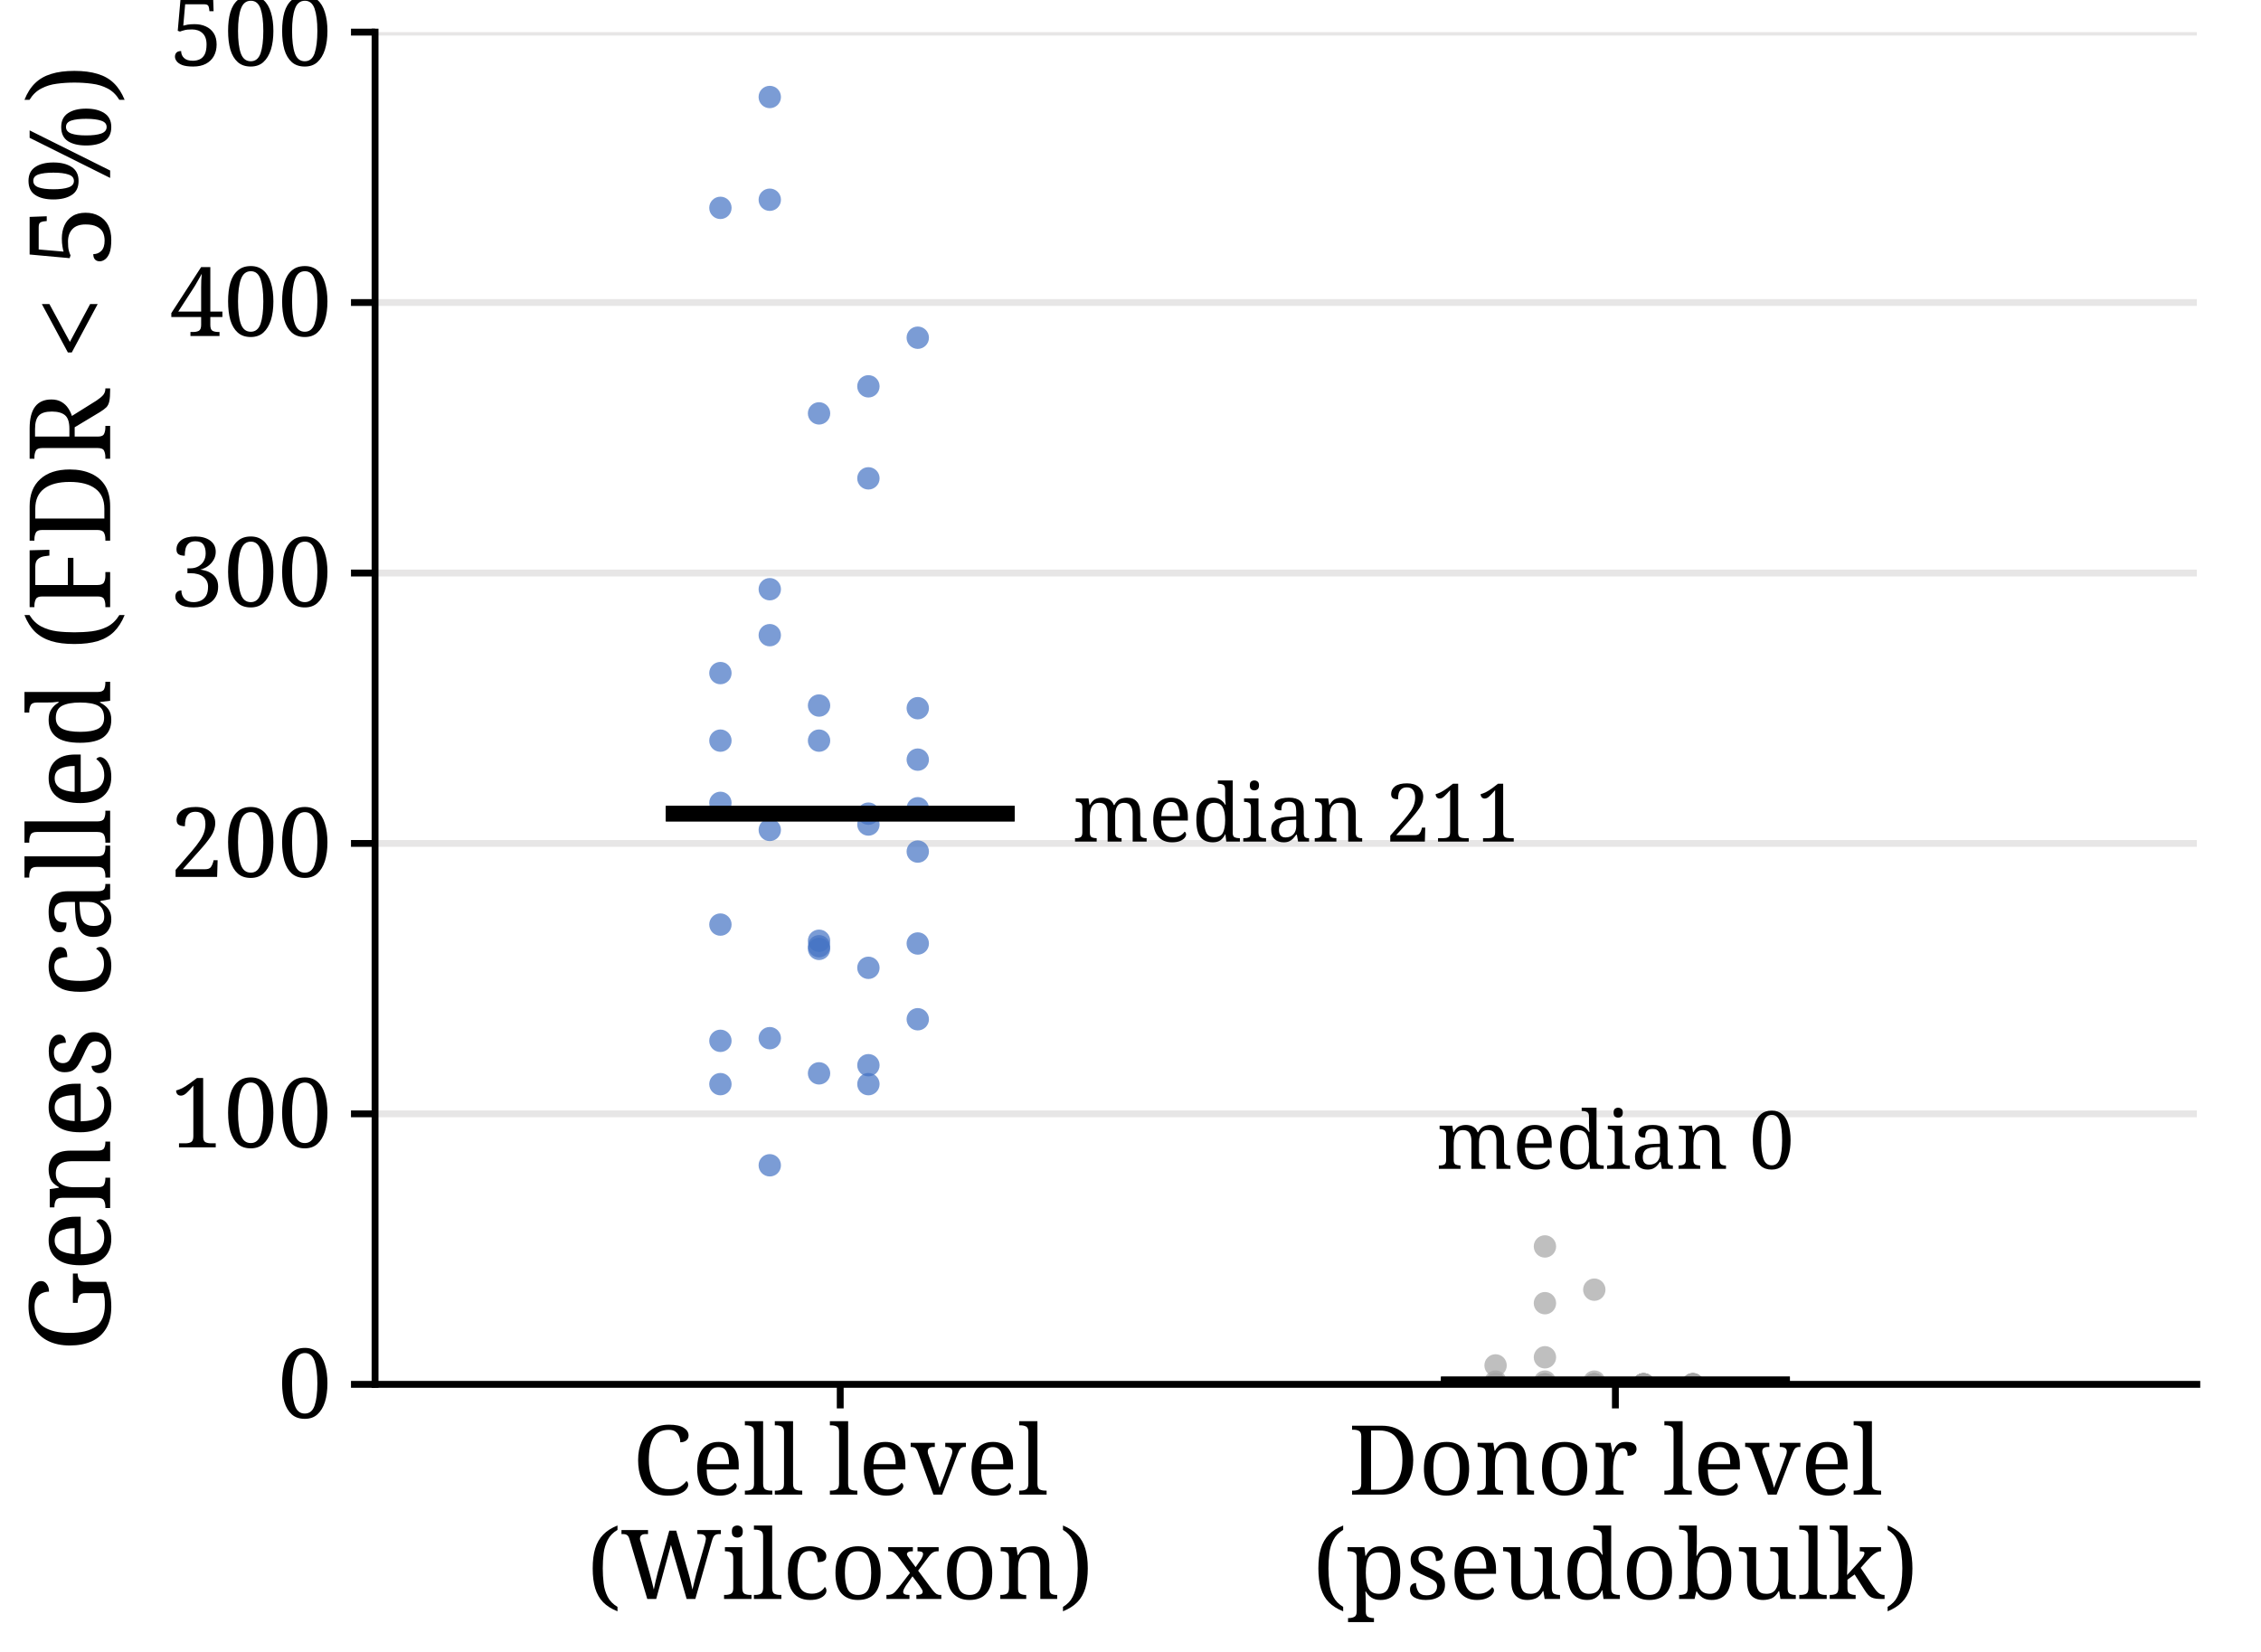
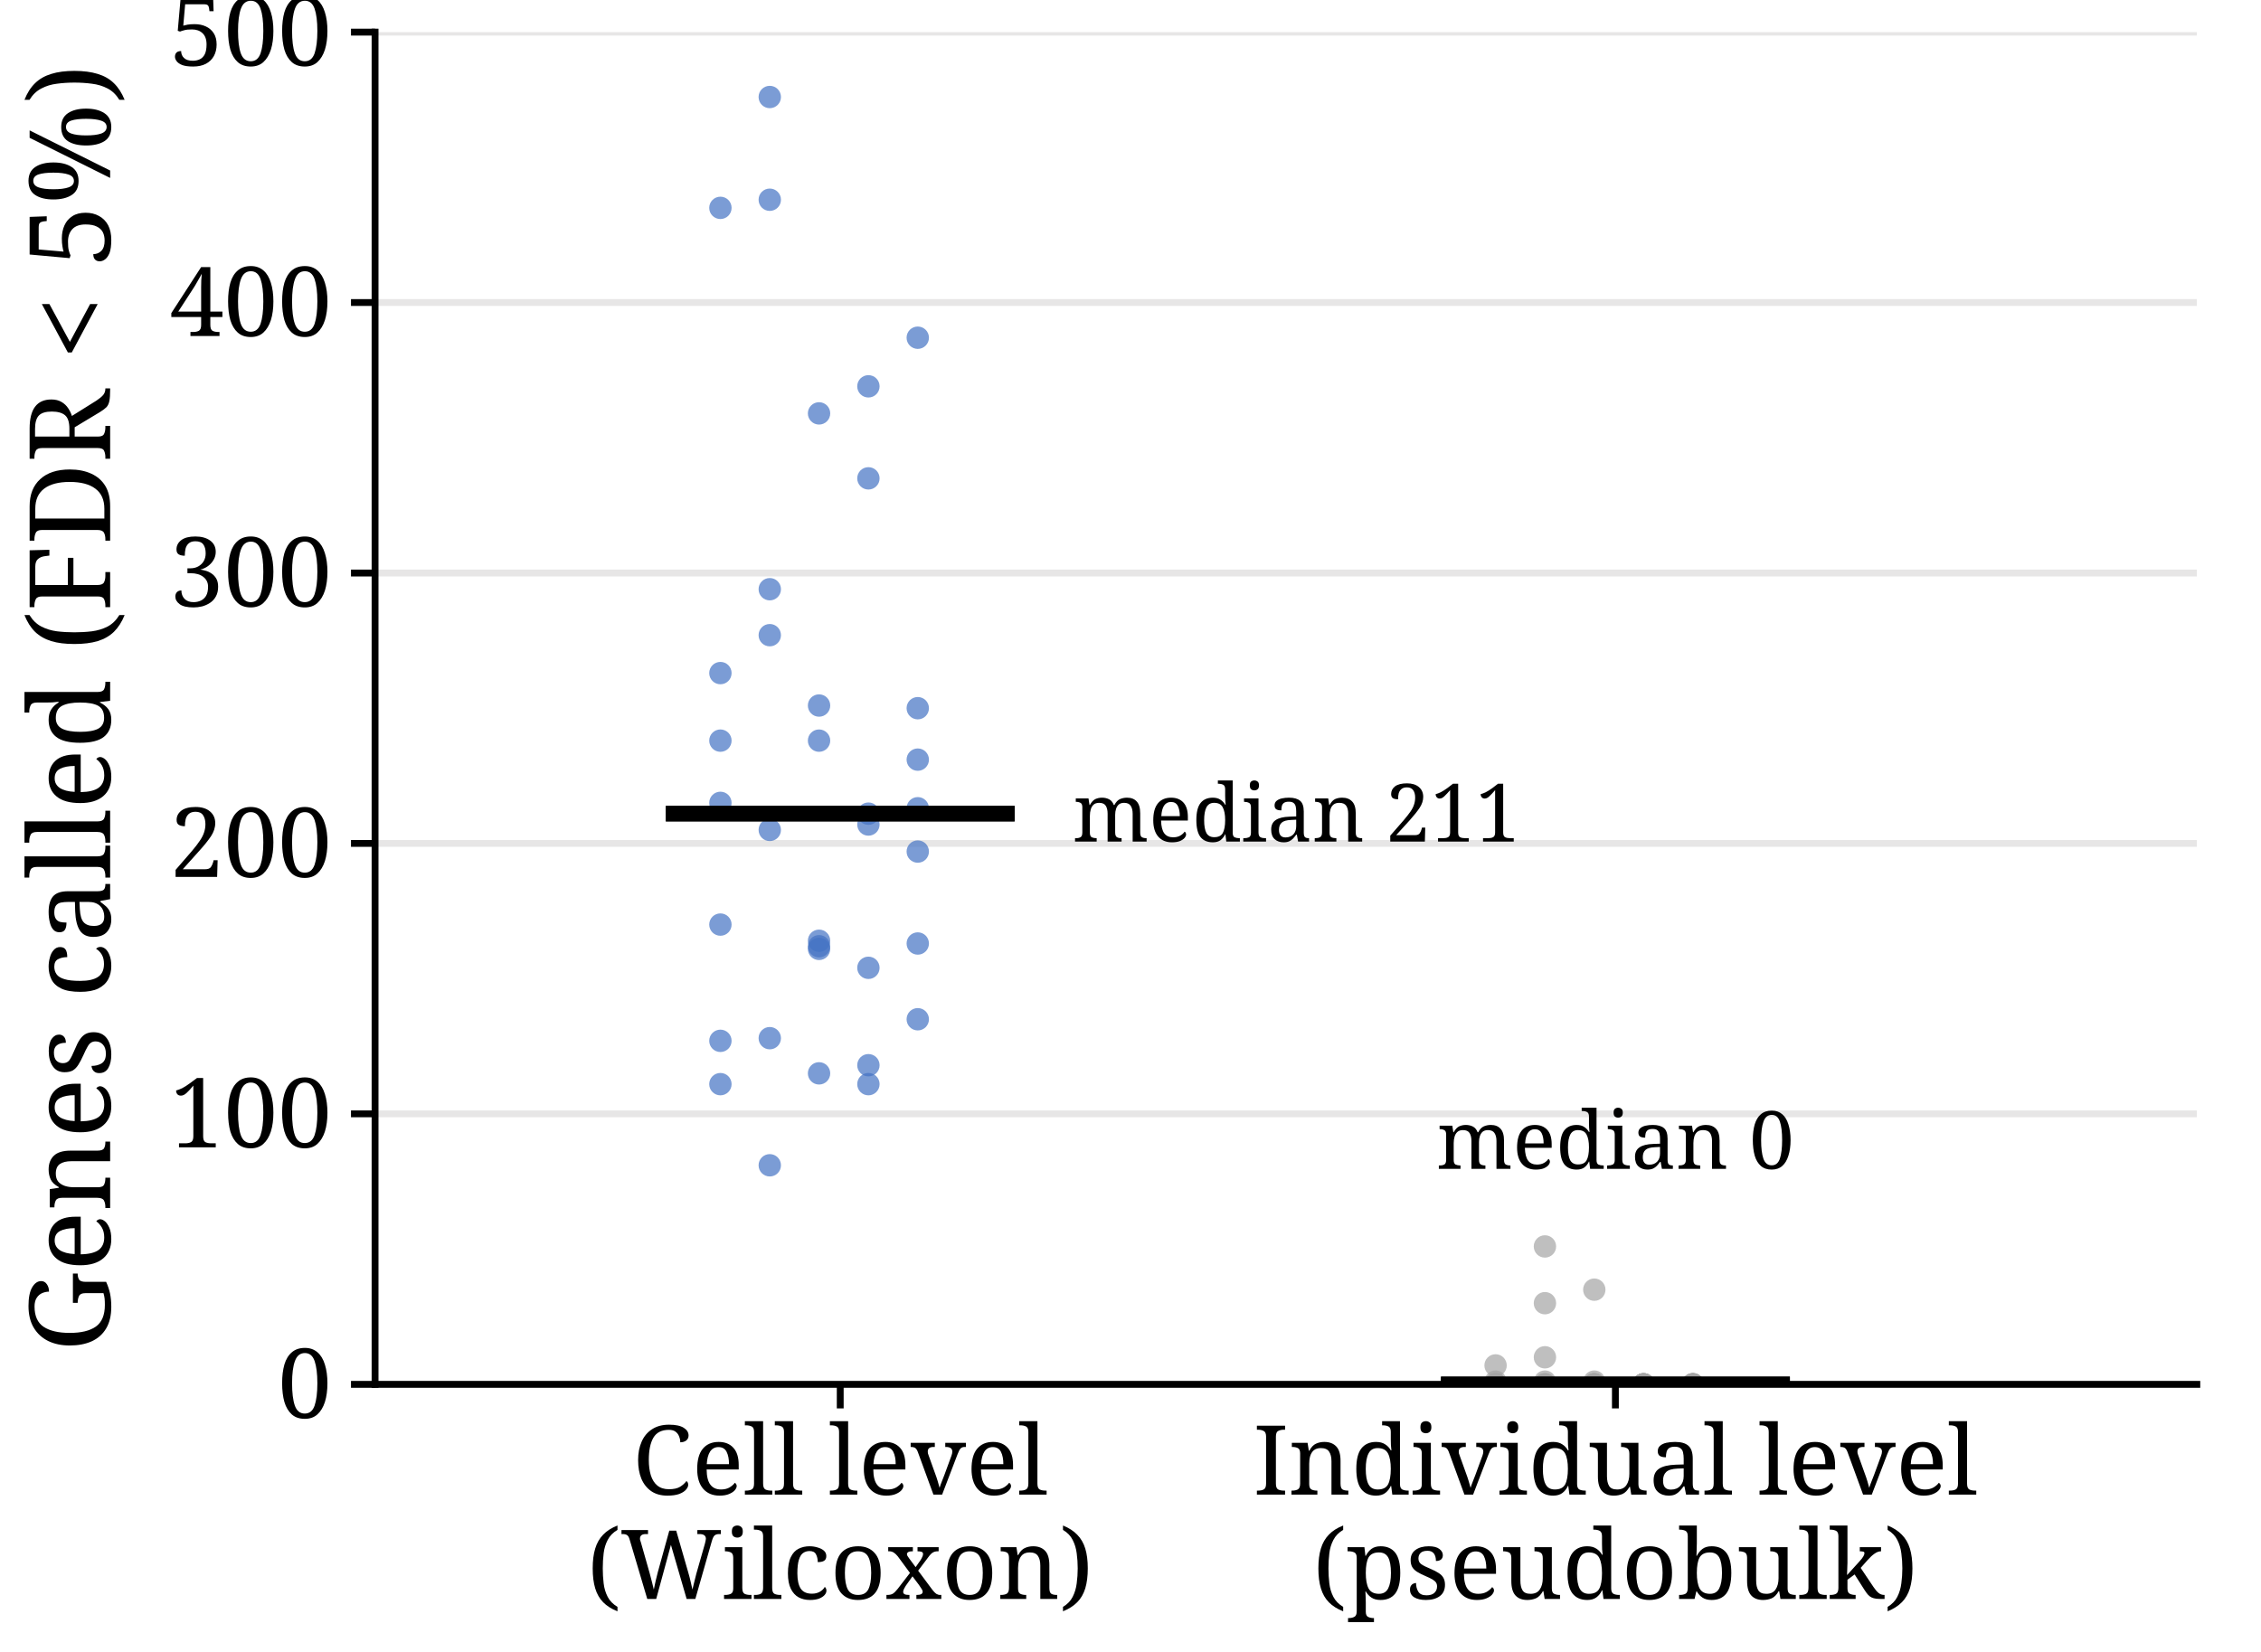
<svg xmlns="http://www.w3.org/2000/svg" width="280.80pt" height="205.20pt" viewBox="0 0 280.80 205.20">
  <g class="svglite">
    <defs>
      <style type="text/css">
    .svglite line, .svglite polyline, .svglite polygon, .svglite path, .svglite rect, .svglite circle {
      fill: none;
      stroke: #000000;
      stroke-linecap: round;
      stroke-linejoin: round;
      stroke-miterlimit: 10.00;
    }
    .svglite text {
      white-space: pre;
    }
    .svglite g.glyphgroup path {
      fill: inherit;
      stroke: none;
    }
  </style>
    </defs>
    <rect width="100%" height="100%" style="stroke: none; fill: #FFFFFF;" />
    <defs>
      <clipPath id="cpMC4wMHwyODAuODB8MC4wMHwyMDUuMjA=">
        <rect x="0.00" y="0.00" width="280.80" height="205.20" />
      </clipPath>
    </defs>
    <g clip-path="url(#cpMC4wMHwyODAuODB8MC4wMHwyMDUuMjA=)">
      <rect x="0" y="0.00" width="280.80" height="205.20" style="stroke-width: 1.16; stroke: none; fill: #FFFFFF;" />
    </g>
    <defs>
      <clipPath id="cpNDYuNTh8MjcyLjgzfDMuOTl8MTcxLjk2">
        <rect x="46.58" y="3.99" width="226.25" height="167.97" />
      </clipPath>
    </defs>
    <g clip-path="url(#cpNDYuNTh8MjcyLjgzfDMuOTl8MTcxLjk2)">
      <rect x="46.58" y="3.99" width="226.25" height="167.97" style="stroke-width: 1.16; stroke: none; fill: #FFFFFF;" />
      <polyline points="46.58,171.96 272.83,171.96 " style="stroke-width: 0.85; stroke: #E7E6E6; stroke-linecap: butt;" />
      <polyline points="46.58,138.36 272.83,138.36 " style="stroke-width: 0.85; stroke: #E7E6E6; stroke-linecap: butt;" />
      <polyline points="46.58,104.77 272.83,104.77 " style="stroke-width: 0.85; stroke: #E7E6E6; stroke-linecap: butt;" />
      <polyline points="46.58,71.18 272.83,71.18 " style="stroke-width: 0.85; stroke: #E7E6E6; stroke-linecap: butt;" />
      <polyline points="46.58,37.58 272.83,37.58 " style="stroke-width: 0.85; stroke: #E7E6E6; stroke-linecap: butt;" />
      <polyline points="46.58,3.99 272.83,3.99 " style="stroke-width: 0.85; stroke: #E7E6E6; stroke-linecap: butt;" />
      <circle cx="95.60" cy="24.81" r="1.39" style="stroke-width: 0.00; stroke: #4472C4; stroke-opacity: 0.70; fill: #4472C4; fill-opacity: 0.70;" />
      <circle cx="191.87" cy="161.88" r="1.39" style="stroke-width: 0.00; stroke: #A5A5A5; stroke-opacity: 0.70; fill: #A5A5A5; fill-opacity: 0.70;" />
      <circle cx="101.72" cy="51.35" r="1.39" style="stroke-width: 0.00; stroke: #4472C4; stroke-opacity: 0.70; fill: #4472C4; fill-opacity: 0.70;" />
      <circle cx="198.00" cy="160.20" r="1.39" style="stroke-width: 0.00; stroke: #A5A5A5; stroke-opacity: 0.70; fill: #A5A5A5; fill-opacity: 0.70;" />
      <circle cx="107.85" cy="102.42" r="1.39" style="stroke-width: 0.00; stroke: #4472C4; stroke-opacity: 0.70; fill: #4472C4; fill-opacity: 0.70;" />
      <circle cx="204.12" cy="171.96" r="1.39" style="stroke-width: 0.00; stroke: #A5A5A5; stroke-opacity: 0.70; fill: #A5A5A5; fill-opacity: 0.70;" />
      <circle cx="113.98" cy="87.97" r="1.39" style="stroke-width: 0.00; stroke: #4472C4; stroke-opacity: 0.70; fill: #4472C4; fill-opacity: 0.70;" />
      <circle cx="210.25" cy="171.96" r="1.39" style="stroke-width: 0.00; stroke: #A5A5A5; stroke-opacity: 0.70; fill: #A5A5A5; fill-opacity: 0.70;" />
      <circle cx="89.47" cy="114.85" r="1.39" style="stroke-width: 0.00; stroke: #4472C4; stroke-opacity: 0.70; fill: #4472C4; fill-opacity: 0.70;" />
      <circle cx="185.74" cy="171.96" r="1.39" style="stroke-width: 0.00; stroke: #A5A5A5; stroke-opacity: 0.70; fill: #A5A5A5; fill-opacity: 0.70;" />
      <circle cx="95.60" cy="73.19" r="1.39" style="stroke-width: 0.00; stroke: #4472C4; stroke-opacity: 0.70; fill: #4472C4; fill-opacity: 0.70;" />
      <circle cx="191.87" cy="168.60" r="1.39" style="stroke-width: 0.00; stroke: #A5A5A5; stroke-opacity: 0.70; fill: #A5A5A5; fill-opacity: 0.70;" />
      <circle cx="101.72" cy="133.33" r="1.39" style="stroke-width: 0.00; stroke: #4472C4; stroke-opacity: 0.70; fill: #4472C4; fill-opacity: 0.70;" />
      <circle cx="198.00" cy="171.96" r="1.39" style="stroke-width: 0.00; stroke: #A5A5A5; stroke-opacity: 0.70; fill: #A5A5A5; fill-opacity: 0.70;" />
      <circle cx="107.85" cy="101.07" r="1.39" style="stroke-width: 0.00; stroke: #4472C4; stroke-opacity: 0.70; fill: #4472C4; fill-opacity: 0.70;" />
      <circle cx="204.12" cy="171.96" r="1.39" style="stroke-width: 0.00; stroke: #A5A5A5; stroke-opacity: 0.70; fill: #A5A5A5; fill-opacity: 0.70;" />
      <circle cx="113.98" cy="117.20" r="1.39" style="stroke-width: 0.00; stroke: #4472C4; stroke-opacity: 0.70; fill: #4472C4; fill-opacity: 0.70;" />
      <circle cx="210.25" cy="171.96" r="1.39" style="stroke-width: 0.00; stroke: #A5A5A5; stroke-opacity: 0.70; fill: #A5A5A5; fill-opacity: 0.70;" />
      <circle cx="89.47" cy="129.29" r="1.39" style="stroke-width: 0.00; stroke: #4472C4; stroke-opacity: 0.70; fill: #4472C4; fill-opacity: 0.70;" />
      <circle cx="185.74" cy="171.96" r="1.39" style="stroke-width: 0.00; stroke: #A5A5A5; stroke-opacity: 0.70; fill: #A5A5A5; fill-opacity: 0.70;" />
      <circle cx="95.60" cy="144.75" r="1.39" style="stroke-width: 0.00; stroke: #4472C4; stroke-opacity: 0.70; fill: #4472C4; fill-opacity: 0.70;" />
      <circle cx="191.87" cy="171.96" r="1.39" style="stroke-width: 0.00; stroke: #A5A5A5; stroke-opacity: 0.70; fill: #A5A5A5; fill-opacity: 0.70;" />
      <circle cx="101.72" cy="117.87" r="1.39" style="stroke-width: 0.00; stroke: #4472C4; stroke-opacity: 0.70; fill: #4472C4; fill-opacity: 0.70;" />
      <circle cx="198.00" cy="171.96" r="1.39" style="stroke-width: 0.00; stroke: #A5A5A5; stroke-opacity: 0.70; fill: #A5A5A5; fill-opacity: 0.70;" />
      <circle cx="107.85" cy="120.22" r="1.39" style="stroke-width: 0.00; stroke: #4472C4; stroke-opacity: 0.70; fill: #4472C4; fill-opacity: 0.70;" />
      <circle cx="204.12" cy="171.96" r="1.39" style="stroke-width: 0.00; stroke: #A5A5A5; stroke-opacity: 0.70; fill: #A5A5A5; fill-opacity: 0.70;" />
      <circle cx="113.98" cy="41.95" r="1.39" style="stroke-width: 0.00; stroke: #4472C4; stroke-opacity: 0.70; fill: #4472C4; fill-opacity: 0.70;" />
      <circle cx="210.25" cy="171.96" r="1.39" style="stroke-width: 0.00; stroke: #A5A5A5; stroke-opacity: 0.70; fill: #A5A5A5; fill-opacity: 0.70;" />
      <circle cx="89.47" cy="92.00" r="1.39" style="stroke-width: 0.00; stroke: #4472C4; stroke-opacity: 0.70; fill: #4472C4; fill-opacity: 0.70;" />
      <circle cx="185.74" cy="171.96" r="1.39" style="stroke-width: 0.00; stroke: #A5A5A5; stroke-opacity: 0.70; fill: #A5A5A5; fill-opacity: 0.70;" />
      <circle cx="95.60" cy="12.05" r="1.39" style="stroke-width: 0.00; stroke: #4472C4; stroke-opacity: 0.70; fill: #4472C4; fill-opacity: 0.70;" />
      <circle cx="191.87" cy="154.83" r="1.39" style="stroke-width: 0.00; stroke: #A5A5A5; stroke-opacity: 0.70; fill: #A5A5A5; fill-opacity: 0.70;" />
      <circle cx="101.72" cy="87.64" r="1.39" style="stroke-width: 0.00; stroke: #4472C4; stroke-opacity: 0.70; fill: #4472C4; fill-opacity: 0.70;" />
      <circle cx="198.00" cy="171.96" r="1.39" style="stroke-width: 0.00; stroke: #A5A5A5; stroke-opacity: 0.70; fill: #A5A5A5; fill-opacity: 0.70;" />
      <circle cx="107.85" cy="47.99" r="1.39" style="stroke-width: 0.00; stroke: #4472C4; stroke-opacity: 0.70; fill: #4472C4; fill-opacity: 0.70;" />
      <circle cx="204.12" cy="171.96" r="1.39" style="stroke-width: 0.00; stroke: #A5A5A5; stroke-opacity: 0.70; fill: #A5A5A5; fill-opacity: 0.70;" />
      <circle cx="113.98" cy="105.78" r="1.39" style="stroke-width: 0.00; stroke: #4472C4; stroke-opacity: 0.70; fill: #4472C4; fill-opacity: 0.70;" />
      <circle cx="210.25" cy="171.96" r="1.39" style="stroke-width: 0.00; stroke: #A5A5A5; stroke-opacity: 0.70; fill: #A5A5A5; fill-opacity: 0.70;" />
      <circle cx="89.47" cy="99.73" r="1.39" style="stroke-width: 0.00; stroke: #4472C4; stroke-opacity: 0.70; fill: #4472C4; fill-opacity: 0.70;" />
      <circle cx="185.74" cy="169.61" r="1.39" style="stroke-width: 0.00; stroke: #A5A5A5; stroke-opacity: 0.70; fill: #A5A5A5; fill-opacity: 0.70;" />
      <circle cx="95.60" cy="78.90" r="1.39" style="stroke-width: 0.00; stroke: #4472C4; stroke-opacity: 0.70; fill: #4472C4; fill-opacity: 0.70;" />
      <circle cx="191.87" cy="171.96" r="1.39" style="stroke-width: 0.00; stroke: #A5A5A5; stroke-opacity: 0.70; fill: #A5A5A5; fill-opacity: 0.70;" />
      <circle cx="101.72" cy="116.86" r="1.39" style="stroke-width: 0.00; stroke: #4472C4; stroke-opacity: 0.70; fill: #4472C4; fill-opacity: 0.70;" />
      <circle cx="198.00" cy="171.96" r="1.39" style="stroke-width: 0.00; stroke: #A5A5A5; stroke-opacity: 0.70; fill: #A5A5A5; fill-opacity: 0.70;" />
      <circle cx="107.85" cy="134.67" r="1.39" style="stroke-width: 0.00; stroke: #4472C4; stroke-opacity: 0.70; fill: #4472C4; fill-opacity: 0.70;" />
      <circle cx="204.12" cy="171.96" r="1.39" style="stroke-width: 0.00; stroke: #A5A5A5; stroke-opacity: 0.70; fill: #A5A5A5; fill-opacity: 0.70;" />
      <circle cx="113.98" cy="94.36" r="1.39" style="stroke-width: 0.00; stroke: #4472C4; stroke-opacity: 0.70; fill: #4472C4; fill-opacity: 0.70;" />
      <circle cx="210.25" cy="171.96" r="1.39" style="stroke-width: 0.00; stroke: #A5A5A5; stroke-opacity: 0.70; fill: #A5A5A5; fill-opacity: 0.70;" />
      <circle cx="89.47" cy="134.67" r="1.39" style="stroke-width: 0.00; stroke: #4472C4; stroke-opacity: 0.70; fill: #4472C4; fill-opacity: 0.70;" />
      <circle cx="185.74" cy="171.96" r="1.39" style="stroke-width: 0.00; stroke: #A5A5A5; stroke-opacity: 0.70; fill: #A5A5A5; fill-opacity: 0.70;" />
      <circle cx="95.60" cy="128.96" r="1.39" style="stroke-width: 0.00; stroke: #4472C4; stroke-opacity: 0.70; fill: #4472C4; fill-opacity: 0.70;" />
      <circle cx="191.87" cy="171.96" r="1.39" style="stroke-width: 0.00; stroke: #A5A5A5; stroke-opacity: 0.70; fill: #A5A5A5; fill-opacity: 0.70;" />
      <circle cx="101.72" cy="92.00" r="1.39" style="stroke-width: 0.00; stroke: #4472C4; stroke-opacity: 0.70; fill: #4472C4; fill-opacity: 0.70;" />
      <circle cx="198.00" cy="171.96" r="1.39" style="stroke-width: 0.00; stroke: #A5A5A5; stroke-opacity: 0.70; fill: #A5A5A5; fill-opacity: 0.70;" />
      <circle cx="107.85" cy="132.32" r="1.39" style="stroke-width: 0.00; stroke: #4472C4; stroke-opacity: 0.70; fill: #4472C4; fill-opacity: 0.70;" />
      <circle cx="204.12" cy="171.96" r="1.39" style="stroke-width: 0.00; stroke: #A5A5A5; stroke-opacity: 0.70; fill: #A5A5A5; fill-opacity: 0.70;" />
      <circle cx="113.98" cy="126.61" r="1.39" style="stroke-width: 0.00; stroke: #4472C4; stroke-opacity: 0.70; fill: #4472C4; fill-opacity: 0.70;" />
      <circle cx="210.25" cy="171.96" r="1.39" style="stroke-width: 0.00; stroke: #A5A5A5; stroke-opacity: 0.70; fill: #A5A5A5; fill-opacity: 0.70;" />
      <circle cx="89.47" cy="83.61" r="1.39" style="stroke-width: 0.00; stroke: #4472C4; stroke-opacity: 0.70; fill: #4472C4; fill-opacity: 0.70;" />
      <circle cx="185.74" cy="171.62" r="1.39" style="stroke-width: 0.00; stroke: #A5A5A5; stroke-opacity: 0.70; fill: #A5A5A5; fill-opacity: 0.70;" />
      <circle cx="95.60" cy="103.09" r="1.39" style="stroke-width: 0.00; stroke: #4472C4; stroke-opacity: 0.70; fill: #4472C4; fill-opacity: 0.70;" />
      <circle cx="191.87" cy="171.62" r="1.39" style="stroke-width: 0.00; stroke: #A5A5A5; stroke-opacity: 0.70; fill: #A5A5A5; fill-opacity: 0.70;" />
      <circle cx="101.72" cy="117.54" r="1.39" style="stroke-width: 0.00; stroke: #4472C4; stroke-opacity: 0.70; fill: #4472C4; fill-opacity: 0.70;" />
      <circle cx="198.00" cy="171.62" r="1.39" style="stroke-width: 0.00; stroke: #A5A5A5; stroke-opacity: 0.70; fill: #A5A5A5; fill-opacity: 0.70;" />
      <circle cx="107.85" cy="59.42" r="1.39" style="stroke-width: 0.00; stroke: #4472C4; stroke-opacity: 0.70; fill: #4472C4; fill-opacity: 0.70;" />
      <circle cx="204.12" cy="171.96" r="1.39" style="stroke-width: 0.00; stroke: #A5A5A5; stroke-opacity: 0.70; fill: #A5A5A5; fill-opacity: 0.70;" />
      <circle cx="113.98" cy="100.40" r="1.39" style="stroke-width: 0.00; stroke: #4472C4; stroke-opacity: 0.70; fill: #4472C4; fill-opacity: 0.70;" />
      <circle cx="210.25" cy="171.96" r="1.39" style="stroke-width: 0.00; stroke: #A5A5A5; stroke-opacity: 0.70; fill: #A5A5A5; fill-opacity: 0.70;" />
      <circle cx="89.47" cy="25.82" r="1.39" style="stroke-width: 0.00; stroke: #4472C4; stroke-opacity: 0.70; fill: #4472C4; fill-opacity: 0.70;" />
      <circle cx="185.74" cy="171.96" r="1.39" style="stroke-width: 0.00; stroke: #A5A5A5; stroke-opacity: 0.70; fill: #A5A5A5; fill-opacity: 0.70;" />
      <polyline points="82.69,101.07 126.01,101.07 " style="stroke-width: 1.92; stroke-linecap: butt;" />
      <polyline points="104.35,101.07 104.35,101.07 " style="stroke-width: 1.92; stroke-linecap: butt;" />
      <polyline points="82.69,101.07 126.01,101.07 " style="stroke-width: 1.92; stroke-linecap: butt;" />
      <polyline points="178.96,171.96 222.29,171.96 " style="stroke-width: 1.92; stroke-linecap: butt;" />
      <polyline points="200.62,171.96 200.62,171.96 " style="stroke-width: 1.92; stroke-linecap: butt;" />
      <polyline points="178.96,171.96 222.29,171.96 " style="stroke-width: 1.92; stroke-linecap: butt;" />
      <text x="133.23" y="104.54" style="font-size: 10.00px; font-family: &quot;Georgia&quot;;" textLength="49.88px" lengthAdjust="spacingAndGlyphs">median 211</text>
      <text x="200.62" y="145.19" text-anchor="middle" style="font-size: 10.00px; font-family: &quot;Georgia&quot;;" textLength="41.83px" lengthAdjust="spacingAndGlyphs">median 0</text>
    </g>
    <g clip-path="url(#cpMC4wMHwyODAuODB8MC4wMHwyMDUuMjA=)">
      <polyline points="46.58,171.96 46.58,3.99 " style="stroke-width: 0.85; stroke-linecap: square;" />
      <text x="41.20" y="176.12" text-anchor="end" style="font-size: 12.00px; font-family: &quot;Georgia&quot;;" textLength="7.36px" lengthAdjust="spacingAndGlyphs">0</text>
      <text x="41.20" y="142.52" text-anchor="end" style="font-size: 12.00px; font-family: &quot;Georgia&quot;;" textLength="19.88px" lengthAdjust="spacingAndGlyphs">100</text>
      <text x="41.20" y="108.93" text-anchor="end" style="font-size: 12.00px; font-family: &quot;Georgia&quot;;" textLength="21.42px" lengthAdjust="spacingAndGlyphs">200</text>
      <text x="41.20" y="75.33" text-anchor="end" style="font-size: 12.00px; font-family: &quot;Georgia&quot;;" textLength="21.34px" lengthAdjust="spacingAndGlyphs">300</text>
      <text x="41.20" y="41.74" text-anchor="end" style="font-size: 12.00px; font-family: &quot;Georgia&quot;;" textLength="21.50px" lengthAdjust="spacingAndGlyphs">400</text>
      <text x="41.20" y="8.14" text-anchor="end" style="font-size: 12.00px; font-family: &quot;Georgia&quot;;" textLength="21.06px" lengthAdjust="spacingAndGlyphs">500</text>
      <polyline points="43.59,171.96 46.58,171.96 " style="stroke-width: 0.85; stroke-linecap: butt;" />
      <polyline points="43.59,138.36 46.58,138.36 " style="stroke-width: 0.85; stroke-linecap: butt;" />
      <polyline points="43.59,104.77 46.58,104.77 " style="stroke-width: 0.85; stroke-linecap: butt;" />
      <polyline points="43.59,71.18 46.58,71.18 " style="stroke-width: 0.85; stroke-linecap: butt;" />
      <polyline points="43.59,37.58 46.58,37.58 " style="stroke-width: 0.85; stroke-linecap: butt;" />
      <polyline points="43.59,3.99 46.58,3.99 " style="stroke-width: 0.85; stroke-linecap: butt;" />
      <polyline points="46.58,171.96 272.83,171.96 " style="stroke-width: 0.85; stroke-linecap: square;" />
      <polyline points="104.35,174.95 104.35,171.96 " style="stroke-width: 0.85; stroke-linecap: butt;" />
      <polyline points="200.62,174.95 200.62,171.96 " style="stroke-width: 0.85; stroke-linecap: butt;" />
      <text x="104.35" y="185.66" text-anchor="middle" style="font-size: 12.00px; font-family: &quot;Georgia&quot;;" textLength="47.69px" lengthAdjust="spacingAndGlyphs">Cell level</text>
      <text x="104.35" y="198.62" text-anchor="middle" style="font-size: 12.00px; font-family: &quot;Georgia&quot;;" textLength="59.20px" lengthAdjust="spacingAndGlyphs">(Wilcoxon)</text>
-       <text x="200.62" y="185.66" text-anchor="middle" style="font-size: 12.00px; font-family: &quot;Georgia&quot;;" textLength="61.25px" lengthAdjust="spacingAndGlyphs">Donor level</text>
+       <text x="200.62" y="185.66" text-anchor="middle" style="font-size: 12.00px; font-family: &quot;Georgia&quot;;" textLength="82.23px" lengthAdjust="spacingAndGlyphs">Individual level</text>
      <text x="200.62" y="198.62" text-anchor="middle" style="font-size: 12.00px; font-family: &quot;Georgia&quot;;" textLength="70.59px" lengthAdjust="spacingAndGlyphs">(pseudobulk)</text>
      <text transform="translate(13.68,87.97) rotate(-90)" text-anchor="middle" style="font-size: 14.00px; font-family: &quot;Georgia&quot;;" textLength="154.77px" lengthAdjust="spacingAndGlyphs">Genes called (FDR &lt; 5%)</text>
    </g>
  </g>
</svg>
